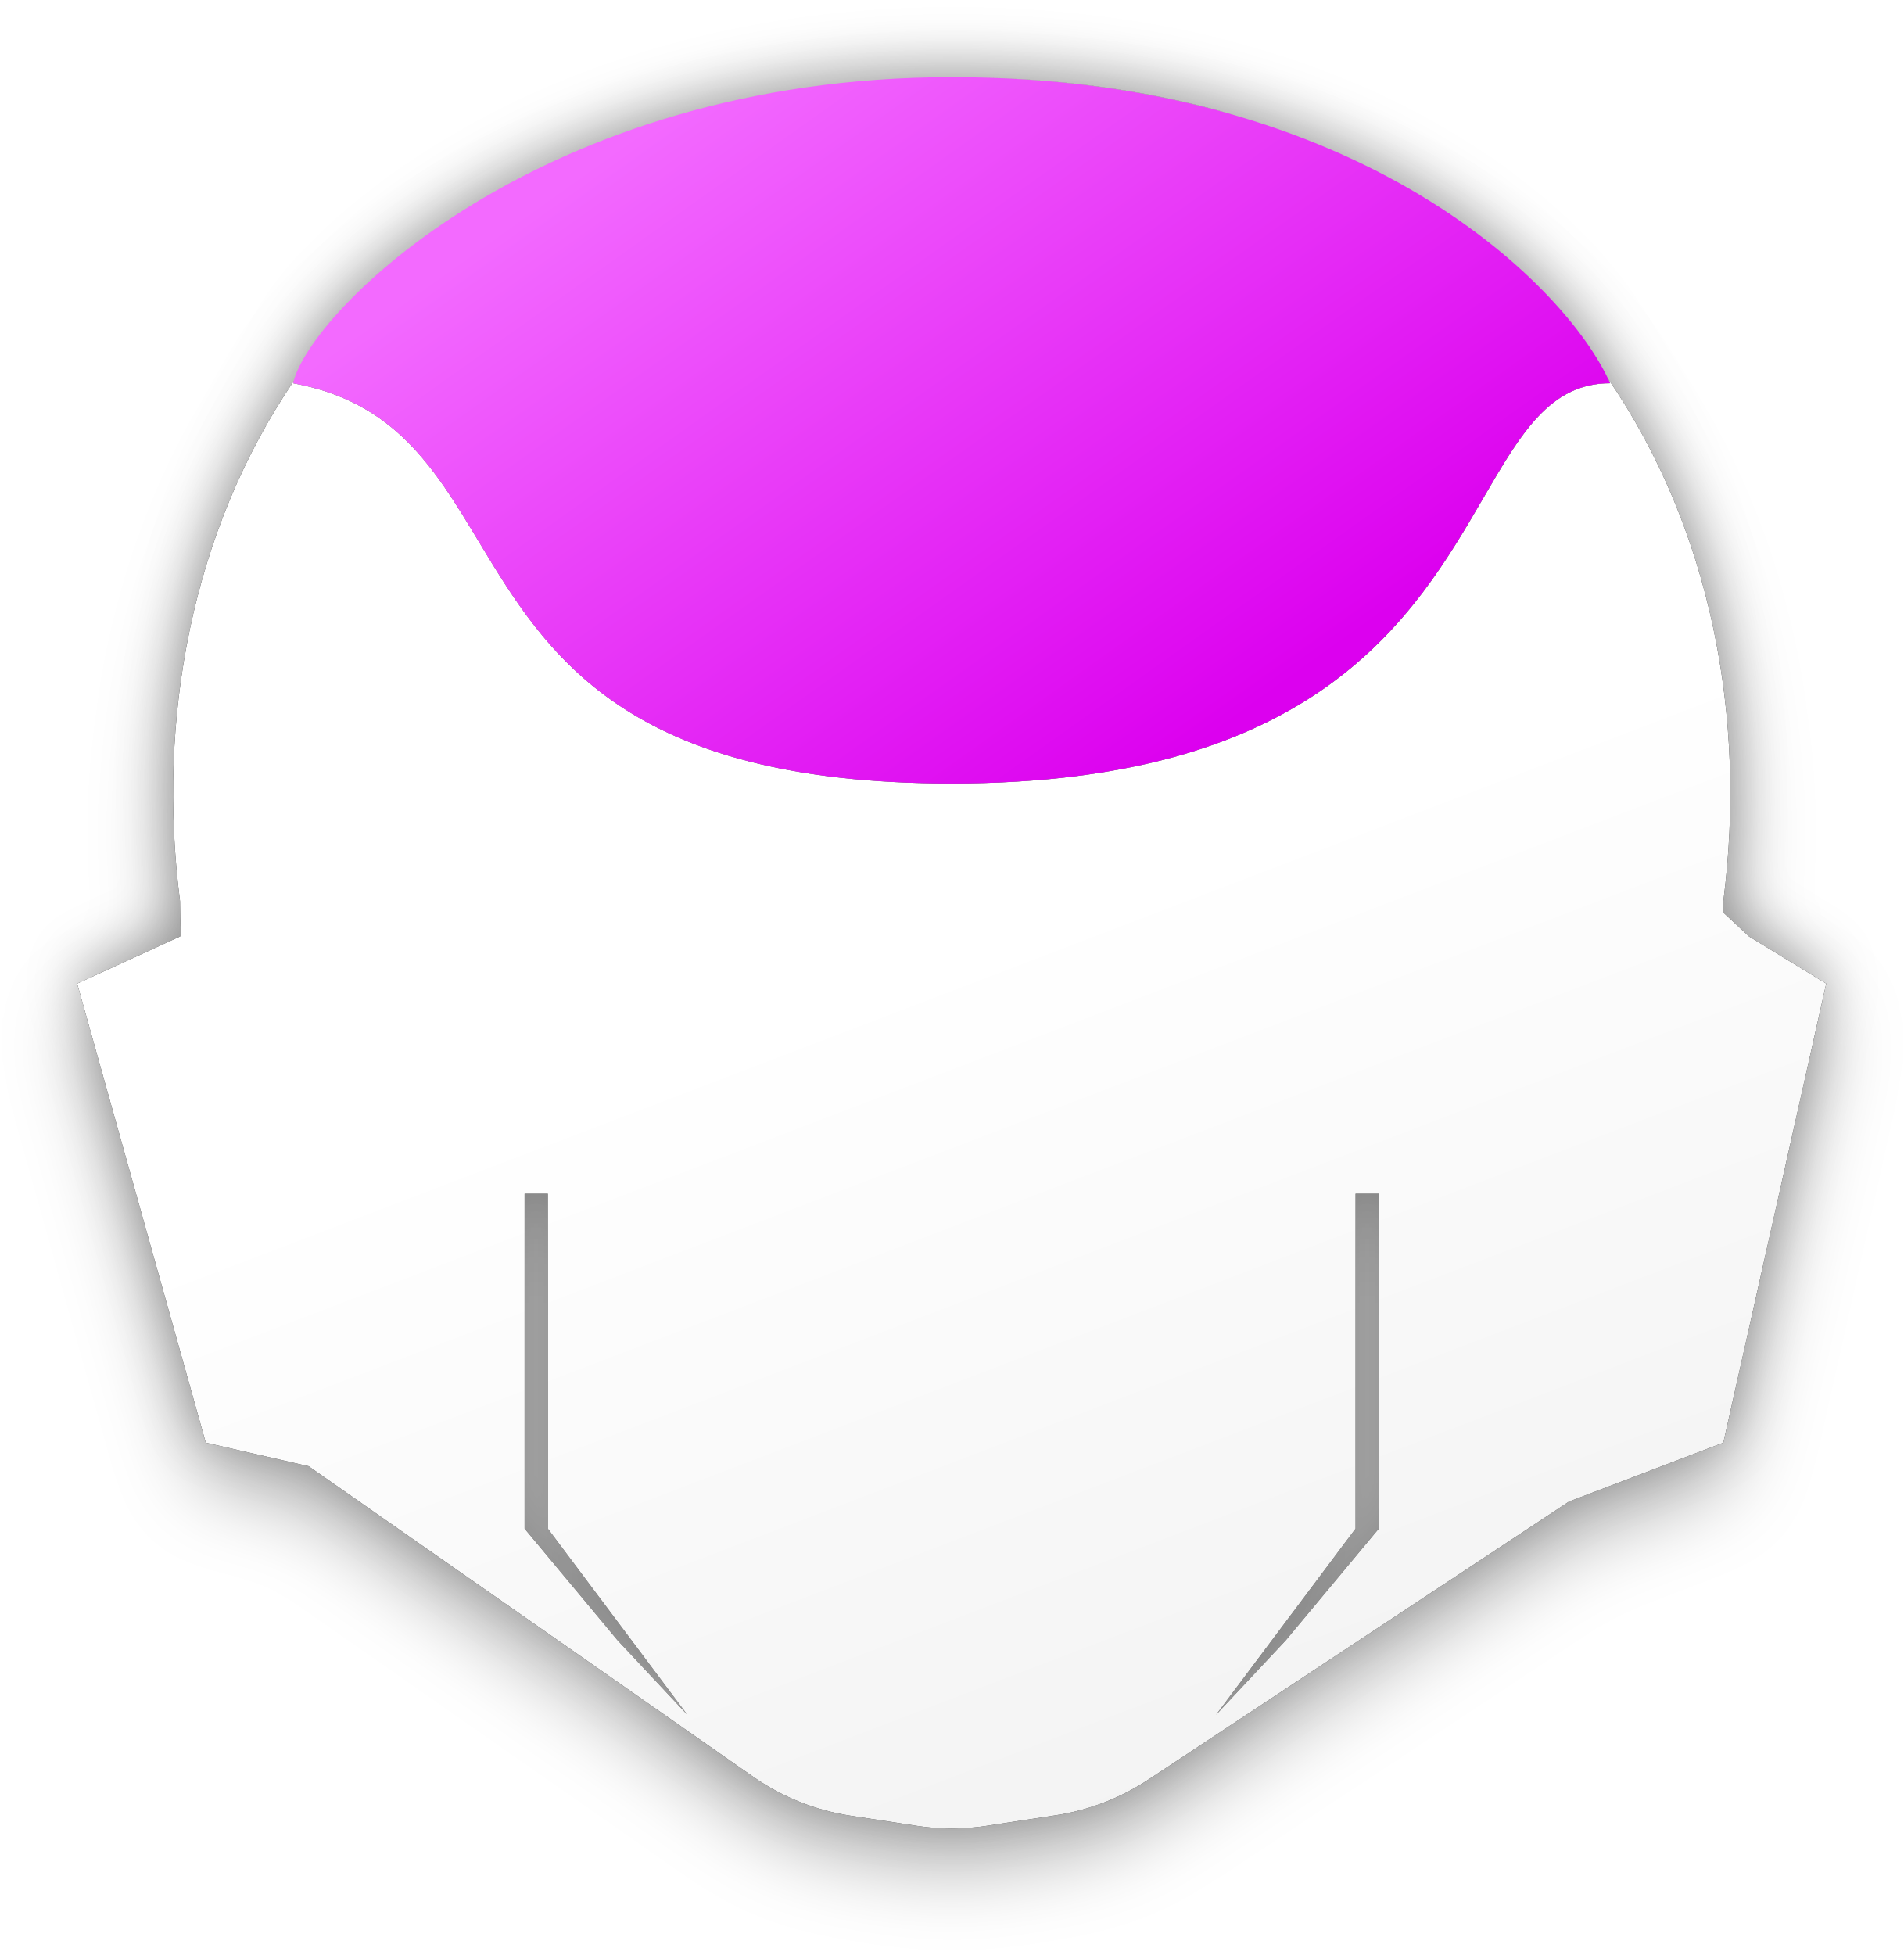
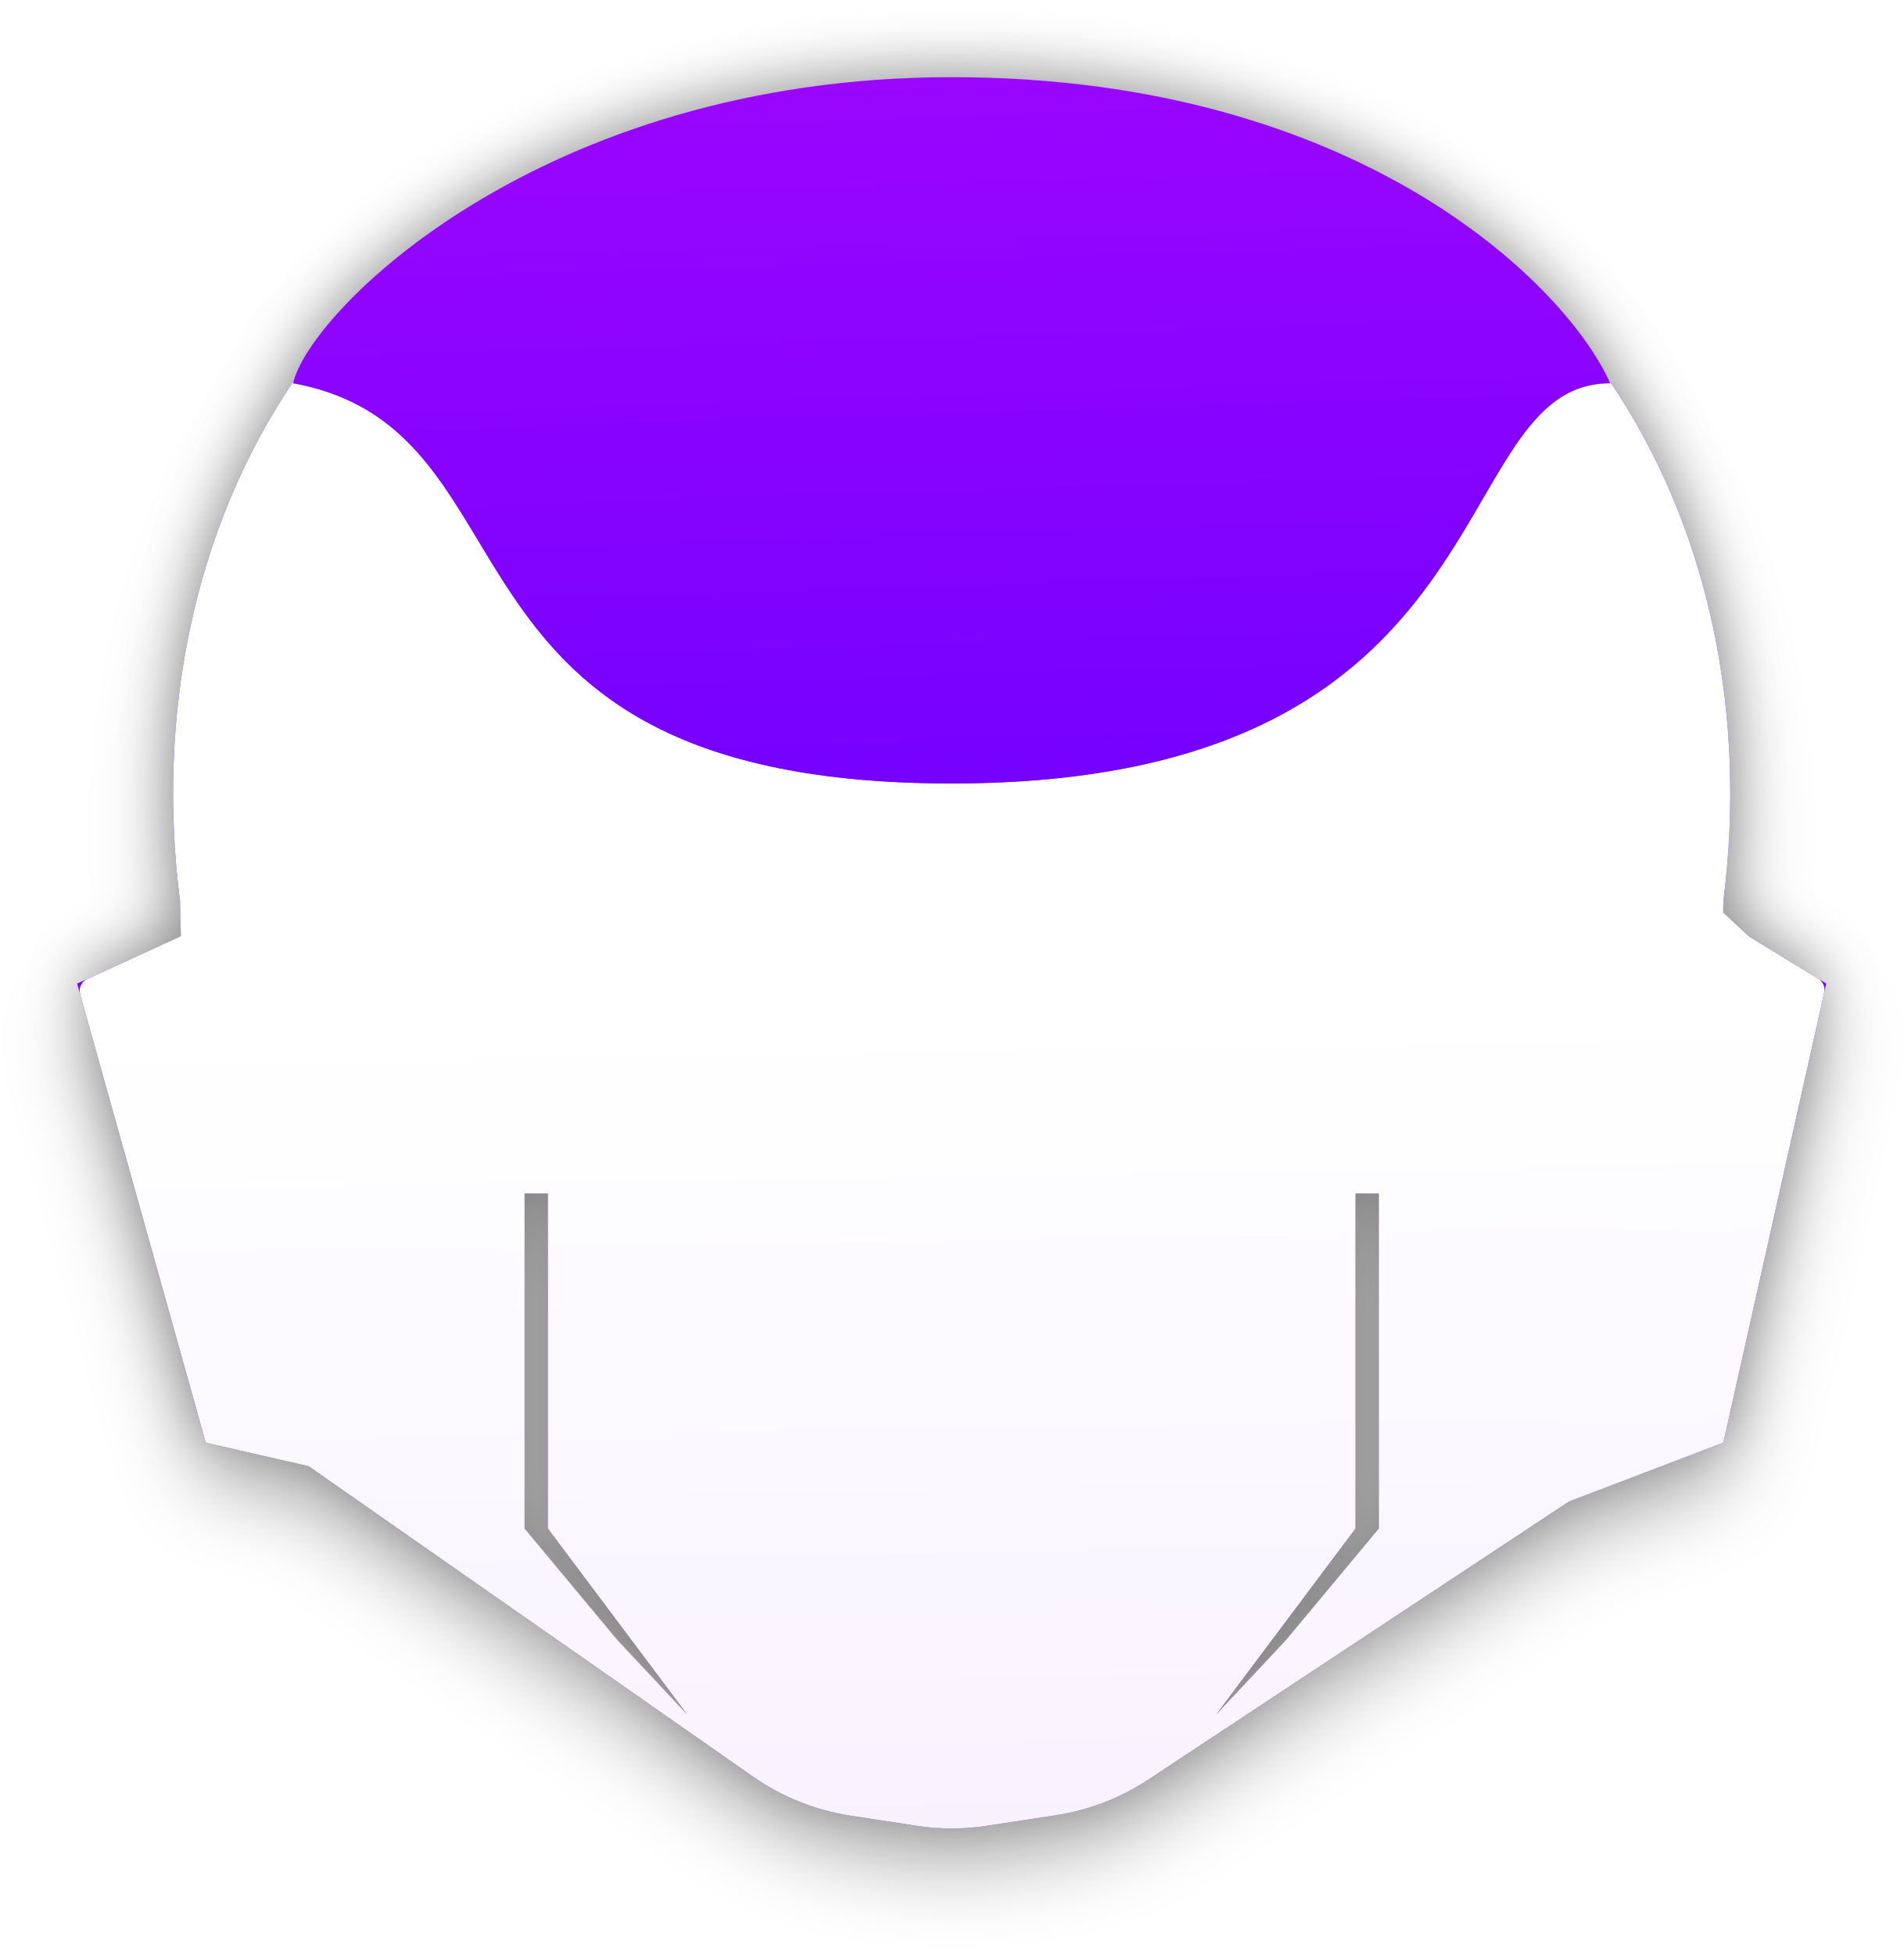
<svg xmlns="http://www.w3.org/2000/svg" width="74" height="76" viewBox="0 0 74 76" fill="none">
  <g filter="url(#filter0_dd)">
-     <path fill-rule="evenodd" clip-rule="evenodd" d="M38 3.011C41.882 3.095 45.274 3.669 48.201 4.537C45.184 3.627 41.788 3.091 38 3.011V3.011ZM66.996 35.472C66.999 35.326 67 35.18 67 35.033C67.917 27.898 66.521 20.571 62.523 14.728C62.55 14.786 62.576 14.842 62.6 14.898C60.264 14.898 59.131 16.847 57.666 19.365C54.992 23.962 51.214 30.457 37 30.457C24.28 30.457 21.246 25.42 18.608 21.041C16.892 18.191 15.343 15.62 11.4 14.898C11.406 14.869 11.414 14.84 11.422 14.81C7.466 20.639 6.087 27.932 7 35.033C7 35.482 7.012 35.929 7.035 36.372L7 36.406L3 38.236L8 56.084L12 56.999L29.279 69.068C30.411 69.859 31.71 70.378 33.075 70.586L35.643 70.978C36.542 71.115 37.458 71.115 38.357 70.978L41.044 70.568C42.333 70.372 43.563 69.898 44.65 69.179L61 58.372L67 56.084L71 38.236L68 36.406L66.996 35.472ZM20.395 46.404H21.299V59.425L26.721 66.66L24.01 63.766L20.395 59.425V46.404ZM52.701 46.404H53.605V59.425L49.99 63.766L47.279 66.66L52.701 59.425V46.404Z" fill="black" />
-     <path fill-rule="evenodd" clip-rule="evenodd" d="M38 3.011C41.882 3.095 45.274 3.669 48.201 4.537C45.184 3.627 41.788 3.091 38 3.011V3.011ZM66.996 35.472C66.999 35.326 67 35.18 67 35.033C67.917 27.898 66.521 20.571 62.523 14.728C62.55 14.786 62.576 14.842 62.6 14.898C60.264 14.898 59.131 16.847 57.666 19.365C54.992 23.962 51.214 30.457 37 30.457C24.28 30.457 21.246 25.42 18.608 21.041C16.892 18.191 15.343 15.62 11.4 14.898C11.406 14.869 11.414 14.84 11.422 14.81C7.466 20.639 6.087 27.932 7 35.033C7 35.482 7.012 35.929 7.035 36.372L7 36.406L3 38.236L8 56.084L12 56.999L29.279 69.068C30.411 69.859 31.71 70.378 33.075 70.586L35.643 70.978C36.542 71.115 37.458 71.115 38.357 70.978L41.044 70.568C42.333 70.372 43.563 69.898 44.65 69.179L61 58.372L67 56.084L71 38.236L68 36.406L66.996 35.472ZM20.395 46.404H21.299V59.425L26.721 66.66L24.01 63.766L20.395 59.425V46.404ZM52.701 46.404H53.605V59.425L49.99 63.766L47.279 66.66L52.701 59.425V46.404Z" fill="url(#paint0_linear)" />
+     <path fill-rule="evenodd" clip-rule="evenodd" d="M38 3.011C41.882 3.095 45.274 3.669 48.201 4.537C45.184 3.627 41.788 3.091 38 3.011V3.011ZM66.996 35.472C66.999 35.326 67 35.18 67 35.033C67.917 27.898 66.521 20.571 62.523 14.728C62.55 14.786 62.576 14.842 62.6 14.898C60.264 14.898 59.131 16.847 57.666 19.365C54.992 23.962 51.214 30.457 37 30.457C24.28 30.457 21.246 25.42 18.608 21.041C16.892 18.191 15.343 15.62 11.4 14.898C11.406 14.869 11.414 14.84 11.422 14.81C7.466 20.639 6.087 27.932 7 35.033C7 35.482 7.012 35.929 7.035 36.372L7 36.406L3 38.236L8 56.084L12 56.999L29.279 69.068C30.411 69.859 31.71 70.378 33.075 70.586L35.643 70.978C36.542 71.115 37.458 71.115 38.357 70.978L41.044 70.568C42.333 70.372 43.563 69.898 44.65 69.179L61 58.372L67 56.084L71 38.236L68 36.406L66.996 35.472ZM20.395 46.404H21.299V59.425L26.721 66.66L24.01 63.766L20.395 59.425V46.404ZM52.701 46.404H53.605V59.425L49.99 63.766L47.279 66.66L52.701 59.425V46.404Z" fill="#7801FF" />
+     <path fill-rule="evenodd" clip-rule="evenodd" d="M38 3.011C41.881 3.095 45.274 3.669 48.201 4.537C45.184 3.627 41.788 3.091 38 3.011V3.011ZM66.996 35.472C66.999 35.326 67 35.18 67 35.033C67.917 27.898 66.521 20.571 62.523 14.728C62.55 14.786 62.576 14.842 62.6 14.898C60.264 14.898 59.131 16.847 57.666 19.365C54.992 23.962 51.214 30.457 37 30.457C24.28 30.457 21.246 25.42 18.608 21.041C16.892 18.191 15.343 15.62 11.4 14.898C11.406 14.869 11.413 14.84 11.421 14.81C7.466 20.639 6.087 27.932 7 35.033C7 35.482 7.012 35.929 7.035 36.372L7 36.406L3.389 38.059C3.165 38.161 3.049 38.411 3.115 38.648L7.992 56.055C7.997 56.073 8.011 56.087 8.029 56.091L12 56.999L29.279 69.068C30.411 69.859 31.71 70.378 33.075 70.586L35.643 70.978C36.542 71.115 37.458 71.115 38.357 70.978L41.044 70.568C42.333 70.372 43.563 69.898 44.65 69.179L61 58.372L66.975 56.093C66.991 56.088 67.002 56.074 67.006 56.058L70.922 38.586C70.969 38.377 70.877 38.161 70.694 38.05L68 36.406L66.996 35.472ZM20.395 46.4H21.299V59.421L26.721 66.655L24.01 63.762L20.395 59.421V46.4ZM52.701 46.4H53.605V59.421L49.99 63.762L47.279 66.655L52.701 59.421V46.4Z" fill="url(#paint0_linear)" />
    <path d="M62.597 14.898C55.997 14.898 58.997 30.457 36.997 30.457C15.997 30.457 21.397 16.729 11.397 14.898C11.997 12.152 20.997 3 36.997 3C52.997 3 60.997 11.237 62.597 14.898Z" fill="url(#paint1_linear)" />
  </g>
  <defs>
    <filter id="filter0_dd" x="-1" y="-0.5" width="76" height="77" filterUnits="userSpaceOnUse" color-interpolation-filters="sRGB">
      <feFlood flood-opacity="0" result="BackgroundImageFix" />
      <feColorMatrix in="SourceAlpha" type="matrix" values="0 0 0 0 0 0 0 0 0 0 0 0 0 0 0 0 0 0 127 0" />
      <feOffset dy="1.5" />
      <feGaussianBlur stdDeviation="1.5" />
      <feColorMatrix type="matrix" values="0 0 0 0 0 0 0 0 0 0 0 0 0 0 0 0 0 0 0.3 0" />
      <feBlend mode="normal" in2="BackgroundImageFix" result="effect1_dropShadow" />
      <feColorMatrix in="SourceAlpha" type="matrix" values="0 0 0 0 0 0 0 0 0 0 0 0 0 0 0 0 0 0 127 0" />
      <feOffset dy="-0.5" />
      <feGaussianBlur stdDeviation="1" />
      <feColorMatrix type="matrix" values="0 0 0 0 0 0 0 0 0 0 0 0 0 0 0 0 0 0 0.3 0" />
      <feBlend mode="normal" in2="effect1_dropShadow" result="effect2_dropShadow" />
      <feBlend mode="normal" in="SourceGraphic" in2="effect2_dropShadow" result="shape" />
    </filter>
-     <linearGradient id="paint0_linear" x1="37" y1="37" x2="50" y2="71" gradientUnits="userSpaceOnUse">
-       <stop stop-color="white" />
-       <stop offset="1" stop-color="white" stop-opacity="0.95" />
+     <linearGradient id="paint0_linear" x1="35.5" y1="3" x2="37.168" y2="107.997" gradientUnits="userSpaceOnUse">
+       <stop offset="0.349" stop-color="white" />
+       <stop offset="1" stop-color="white" stop-opacity="0.89" />
    </linearGradient>
-     <linearGradient id="paint1_linear" x1="27.846" y1="3" x2="46.44" y2="29.114" gradientUnits="userSpaceOnUse">
-       <stop stop-color="#F36AFF" />
-       <stop offset="1" stop-color="#DC00EF" />
+     <linearGradient id="paint1_linear" x1="37" y1="46.5" x2="34" y2="-48.5" gradientUnits="userSpaceOnUse">
+       <stop offset="0.128" stop-color="#7000FF" />
+       <stop offset="0.755" stop-color="#C00BFF" />
    </linearGradient>
  </defs>
</svg>
